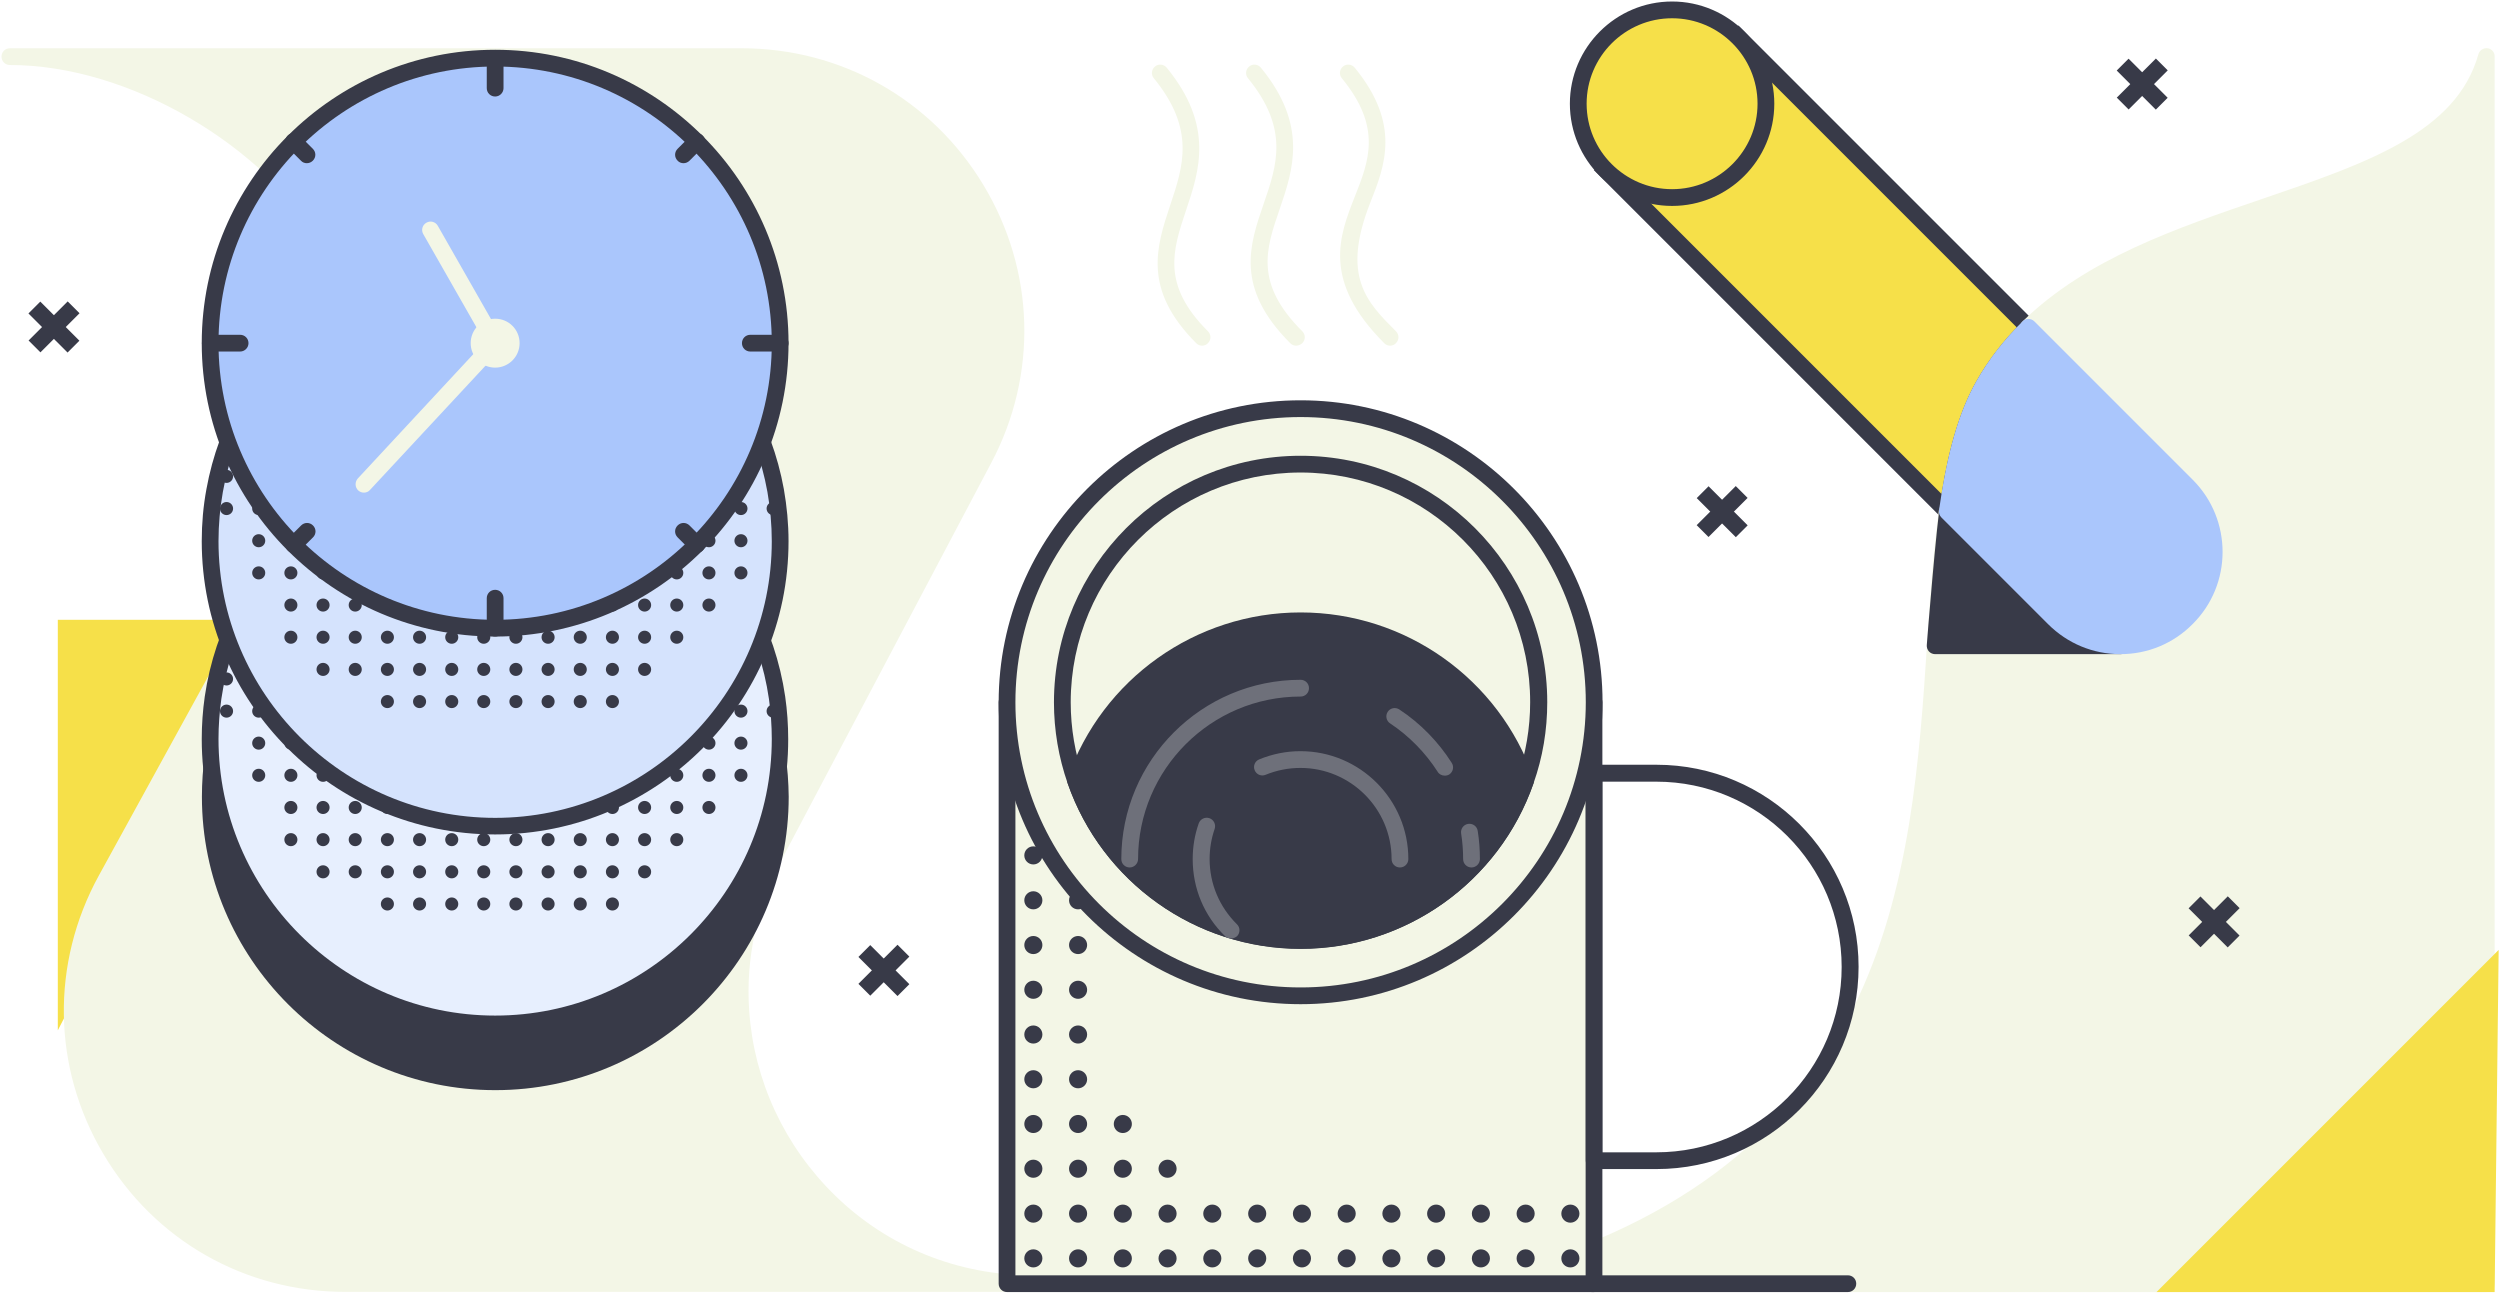
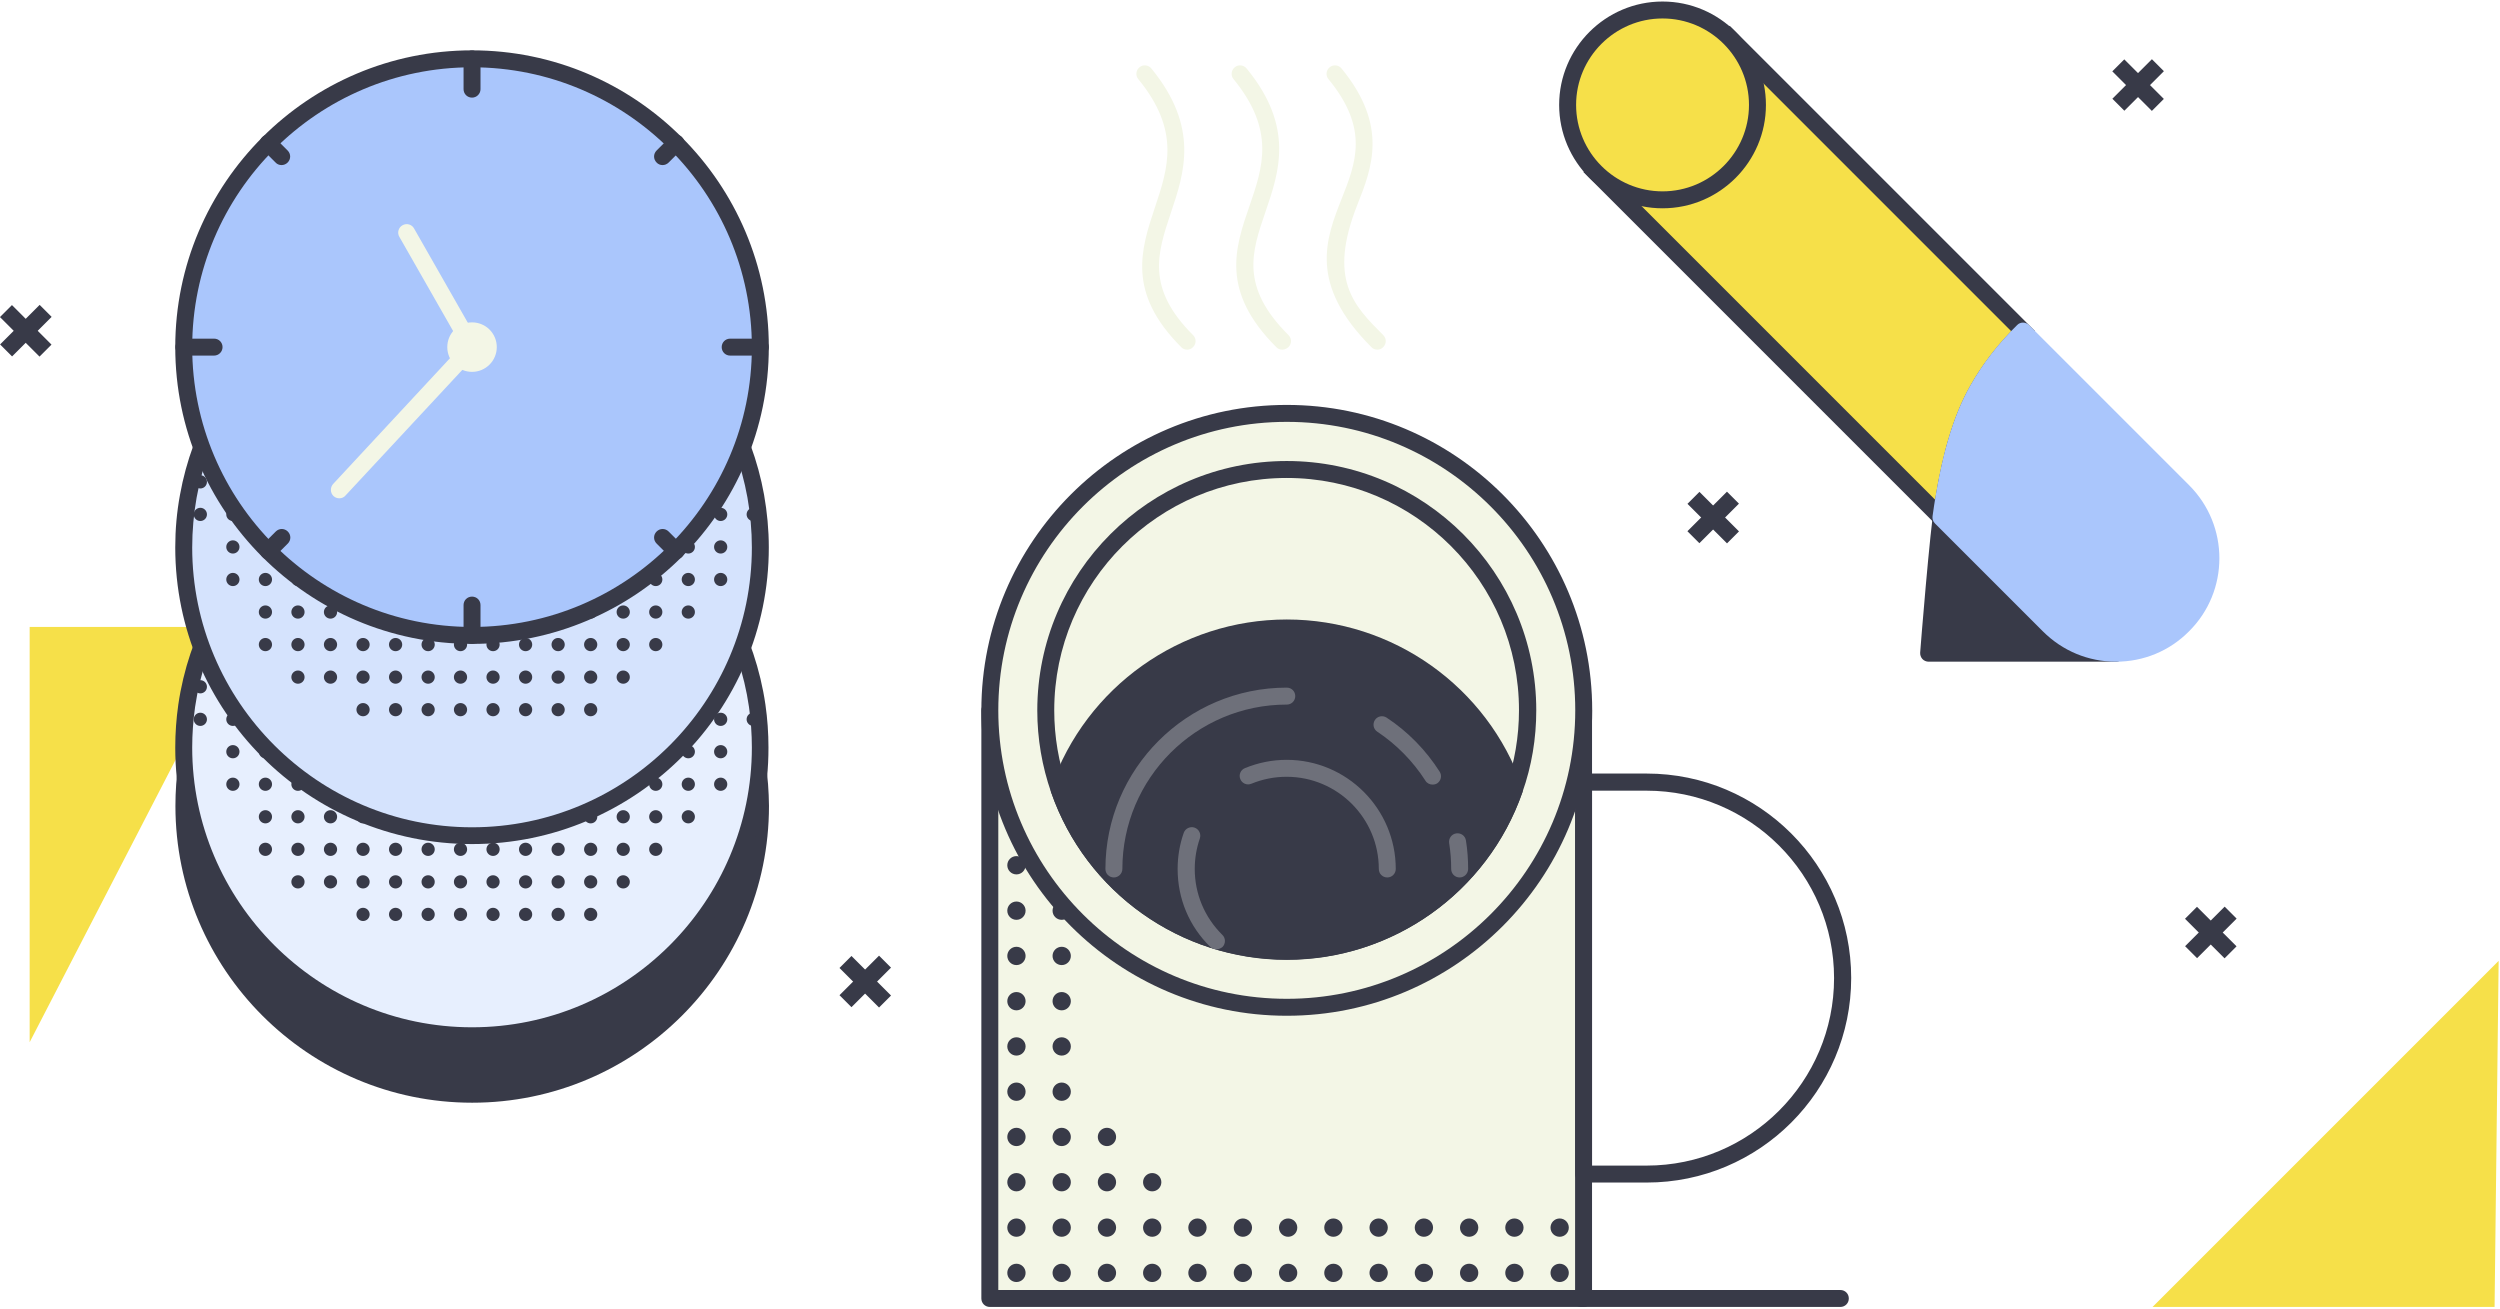
- <svg xmlns="http://www.w3.org/2000/svg" width="1492px" height="772px" viewBox="0 0 1492 772" version="1.1">
+ <svg xmlns="http://www.w3.org/2000/svg" width="1475px" height="772px" viewBox="0 0 1475 772" version="1.1">
  <g id="Page-1" stroke="none" stroke-width="1" fill="none" fill-rule="evenodd">
-     <g id="abstract-coffee-break" transform="translate(-214, -154)">
+     <g id="abstract-coffee-break" transform="translate(-231, -154)">
      <g id="Group" transform="translate(214, 154)">
        <polygon id="Path" fill="#F6E049" fill-rule="nonzero" points="34.5 369.9 34.5 614.9 161.1 369.9" />
-         <path d="M616.2,761.1 C571.7,761.1 529.9,744.2 498.5,713.6 C468.2,684.1 449.9,644.8 447.1,603 C445,572.1 451.7,540.9 466.6,512.8 L478.9,489.5 L591.6,276.2 C619.5,223.5 617.7,161.5 586.9,110.4 C556.1,59.3 502.1,28.8 442.5,28.8 L5.9,28.8 C3.1,28.8 0.9,31 0.9,33.8 C0.9,36.6 3.1,38.8 5.9,38.8 C76.5,38.8 157.6,86 194.7,148.6 C205.9,167.6 212.4,186.7 213.9,205.5 C215.5,225.6 211.4,244.9 201.6,262.8 L59,522.5 C30.2,575 31.2,637.2 61.7,688.7 C92.2,740.3 146.2,771 206.1,771 L616.2,771 C619,771 621.2,768.8 621.2,766 C621.2,763.3 619,761.1 616.2,761.1 Z" id="Path" fill="#F3F6E6" fill-rule="nonzero" />
        <path d="M468.7,450.1 C462.7,408.9 442,371 410.5,343.5 C378.6,315.7 337.8,300.4 295.5,300.4 C253.2,300.4 212.3,315.7 180.5,343.5 C149,371 128.3,408.9 122.3,450.1 C121.1,458.4 120.5,467 120.5,475.5 C120.5,572 199,650.6 295.6,650.6 C392.1,650.6 470.7,572.1 470.7,475.5 C470.6,466.9 470,458.4 468.7,450.1 Z" id="Path" fill="#383A48" fill-rule="nonzero" />
        <g transform="translate(120, 266)" fill-rule="nonzero">
          <g>
            <path d="M345.6,175.1 C345.6,269 269.5,345.2 175.5,345.2 C81.6,345.2 5.4,269.1 5.4,175.1 C5.4,166.7 6,158.5 7.2,150.4 C19.2,68.2 90,5 175.5,5 C261,5 331.8,68.2 343.8,150.4 C345,158.5 345.6,166.7 345.6,175.1 Z" id="Path" fill="#E7EFFE" />
            <path d="M175.5,350.2 C79,350.2 0.4,271.7 0.4,175.1 C0.4,166.6 1,158.1 2.2,149.7 C8.2,108.5 28.9,70.6 60.4,43.1 C92.3,15.3 133.1,0 175.4,0 C217.7,0 258.6,15.3 290.4,43.1 C321.9,70.6 342.6,108.5 348.6,149.7 C349.8,158 350.4,166.6 350.4,175.1 C350.6,271.6 272,350.2 175.5,350.2 Z M175.5,10 C135.6,10 97.1,24.4 67,50.6 C37.3,76.6 17.8,112.2 12.1,151.1 C11,159 10.4,167 10.4,175 C10.4,266 84.5,340.1 175.5,340.1 C266.5,340.1 340.6,266 340.6,175 C340.6,167 340,158.9 338.9,151.1 C333.3,112.2 313.8,76.6 284,50.6 C253.9,24.5 215.4,10 175.5,10 Z" id="Shape" fill="#383A48" />
          </g>
          <g transform="translate(11, 20)" fill="#383A48" id="Oval">
            <circle cx="330.4" cy="119.2" r="3.9" />
            <circle cx="330.4" cy="138.4" r="3.9" />
            <circle cx="311.2" cy="80.8" r="3.9" />
            <circle cx="311.2" cy="100" r="3.9" />
            <circle cx="311.2" cy="119.2" r="3.9" />
            <circle cx="311.2" cy="138.4" r="3.9" />
            <circle cx="311.2" cy="157.5" r="3.9" />
            <circle cx="311.2" cy="176.7" r="3.9" />
            <circle cx="292.1" cy="42.4" r="3.9" />
            <circle cx="292.1" cy="61.6" r="3.9" />
            <circle cx="292.1" cy="80.8" r="3.9" />
            <circle cx="292.1" cy="100" r="3.9" />
            <circle cx="292.1" cy="119.2" r="3.9" />
            <circle cx="292.1" cy="138.4" r="3.9" />
            <circle cx="292.1" cy="157.5" r="3.9" />
            <circle cx="292.1" cy="176.7" r="3.9" />
            <circle cx="292.1" cy="195.9" r="3.9" />
            <circle cx="272.9" cy="42.4" r="3.9" />
            <circle cx="272.9" cy="61.6" r="3.9" />
            <circle cx="272.9" cy="80.8" r="3.9" />
            <circle cx="272.9" cy="100" r="3.9" />
            <circle cx="272.9" cy="119.2" r="3.9" />
            <circle cx="272.9" cy="138.4" r="3.9" />
            <circle cx="272.9" cy="157.5" r="3.9" />
            <circle cx="272.9" cy="176.7" r="3.9" />
            <circle cx="272.9" cy="195.9" r="3.9" />
            <circle cx="272.9" cy="215.1" r="3.9" />
            <circle cx="253.7" cy="23.2" r="3.9" />
            <circle cx="253.7" cy="42.4" r="3.9" />
            <circle cx="253.7" cy="61.6" r="3.9" />
            <circle cx="253.7" cy="80.8" r="3.9" />
            <circle cx="253.7" cy="100" r="3.9" />
            <circle cx="253.7" cy="119.2" r="3.9" />
            <circle cx="253.7" cy="138.4" r="3.9" />
            <circle cx="253.7" cy="157.5" r="3.9" />
            <circle cx="253.7" cy="176.7" r="3.9" />
            <circle cx="253.7" cy="195.9" r="3.9" />
            <circle cx="253.7" cy="215.1" r="3.9" />
            <circle cx="253.7" cy="234.3" r="3.9" />
            <circle cx="234.5" cy="4.1" r="3.9" />
            <circle cx="234.5" cy="23.2" r="3.9" />
            <circle cx="234.5" cy="42.4" r="3.9" />
            <circle cx="234.5" cy="61.6" r="3.9" />
            <circle cx="234.5" cy="80.8" r="3.9" />
            <circle cx="234.5" cy="100" r="3.9" />
            <circle cx="234.5" cy="119.2" r="3.9" />
            <circle cx="234.5" cy="138.4" r="3.9" />
            <circle cx="234.5" cy="157.5" r="3.9" />
            <circle cx="234.5" cy="176.7" r="3.9" />
            <circle cx="234.5" cy="195.9" r="3.9" />
            <circle cx="234.5" cy="215.1" r="3.9" />
            <circle cx="234.5" cy="234.3" r="3.9" />
            <circle cx="234.5" cy="253.5" r="3.9" />
            <circle cx="215.3" cy="4.1" r="3.9" />
            <circle cx="215.3" cy="23.2" r="3.9" />
            <circle cx="215.3" cy="42.4" r="3.9" />
            <circle cx="215.3" cy="61.6" r="3.9" />
            <circle cx="215.3" cy="80.8" r="3.9" />
            <circle cx="215.3" cy="100" r="3.9" />
            <circle cx="215.3" cy="119.2" r="3.9" />
            <circle cx="215.3" cy="138.4" r="3.9" />
            <circle cx="215.3" cy="157.5" r="3.9" />
            <circle cx="215.3" cy="176.7" r="3.9" />
            <circle cx="215.3" cy="195.9" r="3.9" />
            <circle cx="215.3" cy="215.1" r="3.9" />
            <circle cx="215.3" cy="234.3" r="3.9" />
            <circle cx="215.3" cy="253.5" r="3.9" />
            <circle cx="196.1" cy="4.1" r="3.9" />
            <circle cx="196.1" cy="23.2" r="3.9" />
            <circle cx="196.1" cy="42.4" r="3.9" />
            <circle cx="196.1" cy="61.6" r="3.9" />
            <circle cx="196.1" cy="80.8" r="3.9" />
            <circle cx="196.1" cy="100" r="3.9" />
            <circle cx="196.1" cy="119.2" r="3.9" />
            <circle cx="196.1" cy="138.4" r="3.9" />
            <circle cx="196.1" cy="157.5" r="3.9" />
            <circle cx="196.1" cy="176.7" r="3.9" />
            <circle cx="196.1" cy="195.9" r="3.9" />
            <circle cx="196.1" cy="215.1" r="3.9" />
            <circle cx="196.1" cy="234.3" r="3.9" />
            <circle cx="196.1" cy="253.5" r="3.9" />
            <circle cx="176.9" cy="4.1" r="3.9" />
            <circle cx="176.9" cy="23.2" r="3.9" />
            <circle cx="176.9" cy="42.4" r="3.9" />
            <circle cx="176.9" cy="61.6" r="3.9" />
            <circle cx="176.9" cy="80.8" r="3.9" />
            <circle cx="176.9" cy="100" r="3.9" />
            <circle cx="176.9" cy="119.2" r="3.9" />
            <circle cx="176.9" cy="138.4" r="3.9" />
            <circle cx="176.9" cy="157.5" r="3.9" />
            <circle cx="176.9" cy="176.7" r="3.9" />
            <circle cx="176.9" cy="195.9" r="3.9" />
            <circle cx="176.9" cy="215.1" r="3.9" />
            <circle cx="176.9" cy="234.3" r="3.9" />
            <circle cx="176.9" cy="253.5" r="3.9" />
            <circle cx="157.7" cy="4.1" r="3.9" />
            <circle cx="157.7" cy="23.2" r="3.9" />
            <circle cx="157.7" cy="42.4" r="3.9" />
            <circle cx="157.7" cy="61.6" r="3.9" />
            <circle cx="157.7" cy="80.8" r="3.9" />
            <circle cx="157.7" cy="100" r="3.9" />
            <circle cx="157.7" cy="119.2" r="3.9" />
            <circle cx="157.7" cy="138.4" r="3.9" />
            <circle cx="157.7" cy="157.5" r="3.9" />
            <circle cx="157.7" cy="176.7" r="3.9" />
            <circle cx="157.7" cy="195.9" r="3.9" />
            <circle cx="157.7" cy="215.1" r="3.9" />
            <circle cx="157.7" cy="234.3" r="3.9" />
            <circle cx="157.7" cy="253.5" r="3.9" />
            <circle cx="138.6" cy="4.1" r="3.9" />
            <circle cx="138.6" cy="23.2" r="3.9" />
            <circle cx="138.6" cy="42.4" r="3.9" />
            <circle cx="138.6" cy="61.6" r="3.9" />
            <circle cx="138.6" cy="80.8" r="3.9" />
            <circle cx="138.6" cy="100" r="3.9" />
            <circle cx="138.6" cy="119.2" r="3.9" />
            <circle cx="138.6" cy="138.4" r="3.9" />
            <circle cx="138.6" cy="157.5" r="3.9" />
            <circle cx="138.6" cy="176.7" r="3.9" />
            <circle cx="138.6" cy="195.9" r="3.9" />
            <circle cx="138.6" cy="215.1" r="3.9" />
            <circle cx="138.6" cy="234.3" r="3.9" />
            <circle cx="138.6" cy="253.5" r="3.9" />
            <circle cx="119.4" cy="4.1" r="3.9" />
            <circle cx="119.4" cy="23.2" r="3.9" />
            <circle cx="119.4" cy="42.4" r="3.9" />
            <circle cx="119.4" cy="61.6" r="3.9" />
            <circle cx="119.4" cy="80.8" r="3.9" />
            <circle cx="119.4" cy="100" r="3.9" />
            <circle cx="119.4" cy="119.2" r="3.9" />
            <circle cx="119.4" cy="138.4" r="3.9" />
            <circle cx="119.4" cy="157.5" r="3.9" />
            <circle cx="119.4" cy="176.7" r="3.9" />
            <circle cx="119.4" cy="195.9" r="3.9" />
            <circle cx="119.4" cy="215.1" r="3.9" />
            <circle cx="119.4" cy="234.3" r="3.9" />
            <circle cx="119.4" cy="253.5" r="3.9" />
            <circle cx="100.2" cy="4.1" r="3.9" />
            <circle cx="100.2" cy="23.2" r="3.9" />
            <circle cx="100.2" cy="42.4" r="3.9" />
            <circle cx="100.2" cy="61.6" r="3.9" />
            <circle cx="100.2" cy="80.8" r="3.9" />
            <circle cx="100.2" cy="100" r="3.9" />
            <circle cx="100.2" cy="119.2" r="3.9" />
            <circle cx="100.2" cy="138.4" r="3.9" />
            <circle cx="100.2" cy="157.5" r="3.9" />
            <circle cx="100.2" cy="176.7" r="3.9" />
            <circle cx="100.2" cy="195.9" r="3.9" />
            <circle cx="100.2" cy="215.1" r="3.9" />
            <circle cx="100.2" cy="234.3" r="3.9" />
            <circle cx="100.2" cy="253.5" r="3.9" />
            <circle cx="81" cy="4.1" r="3.9" />
            <circle cx="81" cy="23.2" r="3.9" />
            <circle cx="81" cy="42.4" r="3.9" />
            <circle cx="81" cy="61.6" r="3.9" />
            <circle cx="81" cy="80.8" r="3.9" />
            <circle cx="81" cy="100" r="3.9" />
            <circle cx="81" cy="119.2" r="3.9" />
            <circle cx="81" cy="138.4" r="3.9" />
            <circle cx="81" cy="157.5" r="3.9" />
            <circle cx="81" cy="176.7" r="3.9" />
            <circle cx="81" cy="195.9" r="3.9" />
            <circle cx="81" cy="215.1" r="3.9" />
            <circle cx="81" cy="234.3" r="3.9" />
            <circle cx="61.8" cy="23.2" r="3.9" />
            <circle cx="61.8" cy="42.4" r="3.9" />
            <circle cx="61.8" cy="61.6" r="3.9" />
            <circle cx="61.8" cy="80.8" r="3.9" />
            <circle cx="61.8" cy="100" r="3.9" />
            <circle cx="61.8" cy="119.2" r="3.9" />
            <circle cx="61.8" cy="138.4" r="3.9" />
            <circle cx="61.8" cy="157.5" r="3.9" />
            <circle cx="61.8" cy="176.7" r="3.9" />
            <circle cx="61.8" cy="195.9" r="3.9" />
            <circle cx="61.8" cy="215.1" r="3.9" />
            <circle cx="61.8" cy="234.3" r="3.9" />
            <circle cx="42.6" cy="42.4" r="3.9" />
            <circle cx="42.6" cy="61.6" r="3.9" />
            <circle cx="42.6" cy="80.8" r="3.9" />
            <circle cx="42.6" cy="100" r="3.9" />
            <circle cx="42.6" cy="119.2" r="3.9" />
            <circle cx="42.6" cy="138.4" r="3.9" />
            <circle cx="42.6" cy="157.5" r="3.9" />
            <circle cx="42.6" cy="176.7" r="3.9" />
            <circle cx="42.6" cy="195.9" r="3.9" />
            <circle cx="42.6" cy="215.1" r="3.9" />
            <circle cx="23.4" cy="61.6" r="3.9" />
            <circle cx="23.4" cy="80.8" r="3.9" />
            <circle cx="23.4" cy="100" r="3.9" />
            <circle cx="23.4" cy="119.2" r="3.9" />
            <circle cx="23.4" cy="138.4" r="3.9" />
            <circle cx="23.4" cy="157.5" r="3.9" />
            <circle cx="23.4" cy="176.7" r="3.9" />
            <circle cx="4.2" cy="100" r="3.9" />
            <circle cx="4.2" cy="119.2" r="3.9" />
            <circle cx="4.2" cy="138.4" r="3.9" />
          </g>
        </g>
        <g transform="translate(120, 147)" fill-rule="nonzero">
          <g>
            <path d="M345.6,176 C345.6,269.9 269.5,346.1 175.5,346.1 C81.6,346.1 5.4,270 5.4,176 C5.4,165.7 6.3,155.6 8.1,145.8 C22.4,66.3 91.9,6 175.5,6 C259.1,6 328.6,66.3 342.9,145.8 C344.7,155.5 345.6,165.6 345.6,176 Z" id="Path" fill="#D5E3FD" />
            <path d="M175.5,351 C79,351 0.4,272.5 0.4,176 C0.4,165.5 1.3,155.1 3.2,144.9 C10.4,105 31.5,68.5 62.6,42.2 C94.1,15.6 134.2,0.9 175.5,0.9 C216.8,0.9 256.9,15.6 288.4,42.2 C319.5,68.5 340.6,105 347.8,144.9 C349.6,155.1 350.6,165.6 350.6,176 C350.6,272.5 272,351 175.5,351 Z M175.5,10.9 C95.5,10.9 27.1,68 13,146.6 C11.3,156.2 10.4,166.1 10.4,176 C10.4,267 84.5,341.1 175.5,341.1 C266.5,341.1 340.6,267.1 340.6,176 C340.6,166.1 339.7,156.3 338,146.6 C323.9,68 255.5,10.9 175.5,10.9 Z" id="Shape" fill="#383A48" />
          </g>
          <g transform="translate(11, 18)" fill="#383A48" id="Oval">
            <circle cx="330.4" cy="119.3" r="3.9" />
            <circle cx="330.4" cy="138.5" r="3.9" />
            <circle cx="311.2" cy="81" r="3.9" />
            <circle cx="311.2" cy="100.2" r="3.9" />
            <circle cx="311.2" cy="119.3" r="3.9" />
            <circle cx="311.2" cy="138.5" r="3.9" />
            <circle cx="311.2" cy="157.7" r="3.9" />
            <circle cx="311.2" cy="176.9" r="3.9" />
            <circle cx="292.1" cy="42.6" r="3.9" />
            <circle cx="292.1" cy="61.8" r="3.9" />
            <circle cx="292.1" cy="81" r="3.9" />
            <circle cx="292.1" cy="100.2" r="3.9" />
            <circle cx="292.1" cy="119.3" r="3.9" />
            <circle cx="292.1" cy="138.5" r="3.9" />
            <circle cx="292.1" cy="157.7" r="3.9" />
            <circle cx="292.1" cy="176.9" r="3.9" />
            <circle cx="292.1" cy="196.1" r="3.9" />
            <circle cx="272.9" cy="42.6" r="3.9" />
            <circle cx="272.9" cy="61.8" r="3.9" />
            <circle cx="272.9" cy="81" r="3.9" />
            <circle cx="272.9" cy="100.2" r="3.9" />
            <circle cx="272.9" cy="119.3" r="3.9" />
            <circle cx="272.9" cy="138.5" r="3.9" />
            <circle cx="272.9" cy="157.7" r="3.9" />
            <circle cx="272.9" cy="176.9" r="3.9" />
            <circle cx="272.9" cy="196.1" r="3.9" />
            <circle cx="272.9" cy="215.3" r="3.9" />
            <circle cx="253.7" cy="23.4" r="3.9" />
            <circle cx="253.7" cy="42.6" r="3.9" />
            <circle cx="253.7" cy="61.8" r="3.9" />
            <circle cx="253.7" cy="81" r="3.9" />
            <circle cx="253.7" cy="100.2" r="3.9" />
            <circle cx="253.7" cy="119.3" r="3.9" />
            <circle cx="253.7" cy="138.5" r="3.9" />
            <circle cx="253.7" cy="157.7" r="3.9" />
            <circle cx="253.7" cy="176.9" r="3.9" />
            <circle cx="253.7" cy="196.1" r="3.9" />
            <circle cx="253.7" cy="215.3" r="3.9" />
            <circle cx="253.7" cy="234.5" r="3.9" />
            <circle cx="234.5" cy="4.2" r="3.9" />
            <circle cx="234.5" cy="23.4" r="3.9" />
            <circle cx="234.5" cy="42.6" r="3.9" />
            <circle cx="234.5" cy="61.8" r="3.9" />
            <circle cx="234.5" cy="81" r="3.9" />
            <circle cx="234.5" cy="100.2" r="3.9" />
            <circle cx="234.5" cy="119.3" r="3.9" />
            <circle cx="234.5" cy="138.5" r="3.9" />
            <circle cx="234.5" cy="157.7" r="3.9" />
            <circle cx="234.5" cy="176.9" r="3.9" />
            <circle cx="234.5" cy="196.1" r="3.9" />
            <circle cx="234.5" cy="215.3" r="3.9" />
            <circle cx="234.5" cy="234.5" r="3.9" />
            <circle cx="234.5" cy="253.7" r="3.9" />
            <circle cx="215.3" cy="4.2" r="3.9" />
            <circle cx="215.3" cy="23.4" r="3.9" />
            <circle cx="215.3" cy="42.6" r="3.9" />
            <circle cx="215.3" cy="61.8" r="3.9" />
            <circle cx="215.3" cy="81" r="3.9" />
            <circle cx="215.3" cy="100.2" r="3.9" />
            <circle cx="215.3" cy="119.3" r="3.9" />
            <circle cx="215.3" cy="138.5" r="3.9" />
            <circle cx="215.3" cy="157.7" r="3.9" />
            <circle cx="215.3" cy="176.9" r="3.9" />
            <circle cx="215.3" cy="196.1" r="3.9" />
            <circle cx="215.3" cy="215.3" r="3.9" />
            <circle cx="215.3" cy="234.5" r="3.9" />
            <circle cx="215.3" cy="253.7" r="3.9" />
            <circle cx="196.1" cy="4.2" r="3.9" />
            <circle cx="196.1" cy="23.4" r="3.9" />
            <circle cx="196.1" cy="42.6" r="3.9" />
            <circle cx="196.1" cy="61.8" r="3.9" />
            <circle cx="196.1" cy="81" r="3.9" />
            <circle cx="196.1" cy="100.2" r="3.9" />
            <circle cx="196.1" cy="119.3" r="3.9" />
            <circle cx="196.1" cy="138.5" r="3.9" />
            <circle cx="196.1" cy="157.7" r="3.9" />
            <circle cx="196.1" cy="176.9" r="3.9" />
            <circle cx="196.1" cy="196.1" r="3.9" />
            <circle cx="196.1" cy="215.3" r="3.9" />
            <circle cx="196.1" cy="234.5" r="3.9" />
            <circle cx="196.1" cy="253.7" r="3.9" />
            <circle cx="176.9" cy="4.2" r="3.9" />
            <circle cx="176.9" cy="23.4" r="3.9" />
            <circle cx="176.9" cy="42.6" r="3.9" />
            <circle cx="176.9" cy="61.8" r="3.9" />
            <circle cx="176.9" cy="81" r="3.9" />
            <circle cx="176.9" cy="100.2" r="3.9" />
            <circle cx="176.9" cy="119.3" r="3.9" />
            <circle cx="176.9" cy="138.5" r="3.9" />
            <circle cx="176.9" cy="157.7" r="3.9" />
            <circle cx="176.9" cy="176.9" r="3.9" />
            <circle cx="176.9" cy="196.1" r="3.9" />
            <circle cx="176.9" cy="215.3" r="3.9" />
            <circle cx="176.9" cy="234.5" r="3.9" />
            <circle cx="176.9" cy="253.7" r="3.9" />
            <circle cx="157.7" cy="4.2" r="3.9" />
            <circle cx="157.7" cy="23.4" r="3.9" />
            <circle cx="157.7" cy="42.6" r="3.9" />
            <circle cx="157.7" cy="61.8" r="3.9" />
            <circle cx="157.7" cy="81" r="3.9" />
            <circle cx="157.7" cy="100.2" r="3.9" />
            <circle cx="157.7" cy="119.3" r="3.9" />
            <circle cx="157.7" cy="138.5" r="3.9" />
            <circle cx="157.7" cy="157.7" r="3.9" />
            <circle cx="157.7" cy="176.9" r="3.9" />
            <circle cx="157.7" cy="196.1" r="3.9" />
            <circle cx="157.7" cy="215.3" r="3.9" />
            <circle cx="157.7" cy="234.5" r="3.9" />
            <circle cx="157.7" cy="253.7" r="3.9" />
            <circle cx="138.6" cy="4.2" r="3.9" />
            <circle cx="138.6" cy="23.4" r="3.9" />
            <circle cx="138.6" cy="42.6" r="3.9" />
            <circle cx="138.6" cy="61.8" r="3.9" />
            <circle cx="138.6" cy="81" r="3.9" />
            <circle cx="138.6" cy="100.2" r="3.9" />
            <circle cx="138.6" cy="119.3" r="3.9" />
            <circle cx="138.6" cy="138.5" r="3.9" />
            <circle cx="138.6" cy="157.7" r="3.9" />
            <circle cx="138.6" cy="176.9" r="3.9" />
            <circle cx="138.6" cy="196.1" r="3.9" />
            <circle cx="138.6" cy="215.3" r="3.9" />
            <circle cx="138.6" cy="234.5" r="3.9" />
            <circle cx="138.6" cy="253.7" r="3.9" />
            <circle cx="119.4" cy="4.2" r="3.9" />
            <circle cx="119.4" cy="23.4" r="3.9" />
            <circle cx="119.4" cy="42.6" r="3.9" />
            <circle cx="119.4" cy="61.8" r="3.9" />
            <circle cx="119.4" cy="81" r="3.9" />
            <circle cx="119.4" cy="100.2" r="3.9" />
            <circle cx="119.4" cy="119.3" r="3.9" />
            <circle cx="119.4" cy="138.5" r="3.9" />
            <circle cx="119.4" cy="157.7" r="3.9" />
            <circle cx="119.4" cy="176.9" r="3.9" />
            <circle cx="119.4" cy="196.1" r="3.9" />
            <circle cx="119.4" cy="215.3" r="3.9" />
            <circle cx="119.4" cy="234.5" r="3.9" />
            <circle cx="119.4" cy="253.7" r="3.9" />
            <circle cx="100.2" cy="4.2" r="3.9" />
            <circle cx="100.2" cy="23.4" r="3.9" />
            <circle cx="100.2" cy="42.6" r="3.9" />
            <circle cx="100.2" cy="61.8" r="3.9" />
            <circle cx="100.2" cy="81" r="3.9" />
            <circle cx="100.2" cy="100.2" r="3.9" />
            <circle cx="100.2" cy="119.3" r="3.9" />
            <circle cx="100.2" cy="138.5" r="3.9" />
            <circle cx="100.2" cy="157.7" r="3.9" />
            <circle cx="100.2" cy="176.9" r="3.9" />
            <circle cx="100.2" cy="196.1" r="3.9" />
            <circle cx="100.2" cy="215.3" r="3.9" />
            <circle cx="100.2" cy="234.5" r="3.9" />
            <circle cx="100.2" cy="253.7" r="3.9" />
            <circle cx="81" cy="4.2" r="3.9" />
            <circle cx="81" cy="23.4" r="3.9" />
            <circle cx="81" cy="42.6" r="3.9" />
            <circle cx="81" cy="61.8" r="3.9" />
            <circle cx="81" cy="81" r="3.9" />
            <circle cx="81" cy="100.2" r="3.9" />
            <circle cx="81" cy="119.3" r="3.9" />
            <circle cx="81" cy="138.5" r="3.9" />
            <circle cx="81" cy="157.7" r="3.9" />
            <circle cx="81" cy="176.9" r="3.9" />
            <circle cx="81" cy="196.1" r="3.9" />
            <circle cx="81" cy="215.3" r="3.9" />
            <circle cx="81" cy="234.5" r="3.9" />
            <circle cx="61.8" cy="23.4" r="3.9" />
            <circle cx="61.8" cy="42.6" r="3.9" />
            <circle cx="61.8" cy="61.8" r="3.9" />
            <circle cx="61.8" cy="81" r="3.9" />
            <circle cx="61.8" cy="100.2" r="3.9" />
            <circle cx="61.8" cy="119.3" r="3.9" />
            <circle cx="61.8" cy="138.5" r="3.9" />
            <circle cx="61.8" cy="157.7" r="3.9" />
            <circle cx="61.8" cy="176.9" r="3.9" />
            <circle cx="61.8" cy="196.1" r="3.9" />
            <circle cx="61.8" cy="215.3" r="3.9" />
            <circle cx="61.8" cy="234.5" r="3.9" />
            <circle cx="42.6" cy="42.6" r="3.9" />
            <circle cx="42.6" cy="61.8" r="3.9" />
            <circle cx="42.6" cy="81" r="3.9" />
            <circle cx="42.6" cy="100.2" r="3.9" />
            <circle cx="42.6" cy="119.3" r="3.9" />
            <circle cx="42.6" cy="138.5" r="3.9" />
            <circle cx="42.6" cy="157.7" r="3.9" />
            <circle cx="42.6" cy="176.9" r="3.9" />
            <circle cx="42.6" cy="196.1" r="3.9" />
            <circle cx="42.6" cy="215.3" r="3.9" />
            <circle cx="23.4" cy="61.8" r="3.9" />
            <circle cx="23.4" cy="81" r="3.9" />
            <circle cx="23.4" cy="100.2" r="3.9" />
            <circle cx="23.4" cy="119.3" r="3.9" />
            <circle cx="23.4" cy="138.5" r="3.9" />
            <circle cx="23.4" cy="157.7" r="3.9" />
            <circle cx="23.4" cy="176.9" r="3.9" />
            <circle cx="4.2" cy="100.2" r="3.9" />
            <circle cx="4.2" cy="119.3" r="3.9" />
            <circle cx="4.2" cy="138.5" r="3.9" />
          </g>
        </g>
        <g transform="translate(936, 0)" fill-rule="nonzero">
          <g transform="translate(15, 15)">
            <path d="M259.6,180.4 C249.4,190.4 240.3,201.8 232.9,214.9 C221.5,235 215.3,260.9 211.2,290.4 L7.3,86.5 L86.5,7.3 L259.6,180.4 Z" id="Path" fill="#F6E049" />
            <path d="M214.7,301 L0.2,86.5 L86.5,0.2 L266.7,180.4 L263.1,183.9 C252.8,194 244.1,205.2 237.2,217.3 C227.4,234.7 220.6,258.1 216.1,291 L214.7,301 Z M14.4,86.5 L207.7,279.8 C212.4,250.7 219.1,229.1 228.6,212.4 C235.1,200.9 243.2,190.2 252.6,180.4 L86.5,14.3 L14.4,86.5 Z" id="Shape" fill="#383A48" />
          </g>
          <g>
            <circle id="Oval" fill="#F6E049" cx="61.9" cy="61.9" r="56" />
            <path d="M61.9,122.9 C28.3,122.9 0.9,95.5 0.9,61.9 C0.9,28.3 28.3,0.9 61.9,0.9 C95.5,0.9 122.9,28.3 122.9,61.9 C122.9,95.5 95.5,122.9 61.9,122.9 Z M61.9,10.9 C33.8,10.9 10.9,33.8 10.9,61.9 C10.9,90 33.8,112.9 61.9,112.9 C90,112.9 112.9,90 112.9,61.9 C112.9,33.8 90,10.9 61.9,10.9 Z" id="Shape" fill="#383A48" />
          </g>
        </g>
-         <path d="M1484.6,28.8 C1482.1,28.5 1479.8,30 1479.1,32.4 C1466,79.1 1412.4,97.4 1350.4,118.6 C1298.8,136.2 1245.4,154.4 1207.1,191.8 C1206.1,192.7 1205.6,194 1205.6,195.3 C1205.6,196.6 1206.1,197.9 1207.1,198.9 L1301.5,293.3 C1321.4,313.2 1321.4,345.5 1301.5,365.4 C1291.9,375 1279,380.3 1265.4,380.3 C1251.8,380.3 1239,375 1229.3,365.4 L1165.6,301.7 C1164.3,300.4 1162.3,299.9 1160.5,300.5 C1158.7,301.1 1157.4,302.7 1157.1,304.6 C1153.8,328.6 1152,354.7 1150.2,382.4 C1145.6,452.5 1140.3,531.9 1106.3,601.1 C1067.3,680.4 996.6,732.8 890.2,761.2 C887.8,761.8 886.2,764.2 886.5,766.7 C886.8,769.2 888.9,771.1 891.5,771.1 L1483.8,771.1 C1486.6,771.1 1488.804,768.9 1488.804,766.1 L1488.804,33.7 C1488.9,31.2 1487,29.1 1484.6,28.8 Z" id="Path" fill="#F3F6E6" fill-rule="nonzero" />
        <path d="M1102.8,771.1 L949.9,771.1 C947.1,771.1 944.9,768.9 944.9,766.1 C944.9,763.3 947.1,761.1 949.9,761.1 L1102.8,761.1 C1105.6,761.1 1107.8,763.3 1107.8,766.1 C1107.8,768.9 1105.6,771.1 1102.8,771.1 Z" id="Path" fill="#383A48" fill-rule="nonzero" />
        <path d="M1269.1,382 C1268.9,381.8 1246.5,358.3 1223,335.6 C1177.2,291.5 1168.4,289.3 1163.2,290.8 C1160.7,291.5 1159,293.6 1158.5,296.2 C1155.7,312 1150.1,382 1149.9,385 C1149.8,386.4 1150.3,387.8 1151.2,388.8 C1152.1,389.8 1153.5,390.4 1154.9,390.4 L1265.5,390.4 C1267.5,390.4 1269.3,389.2 1270.1,387.4 C1270.8,385.6 1270.4,383.5 1269.1,382 Z" id="Path" fill="#383A48" fill-rule="nonzero" />
        <g transform="translate(596, 238)" fill-rule="nonzero">
          <g transform="translate(0, 176)">
            <rect id="Rectangle" fill="#F3F6E6" x="5" y="5.1" width="350.3" height="347" />
            <path d="M355.3,357.1 L5,357.1 C2.2,357.1 0,354.9 0,352.1 L0,5.1 C0,2.3 2.2,0.1 5,0.1 L355.3,0.1 C358.1,0.1 360.3,2.3 360.3,5.1 L360.3,352.1 C360.3,354.9 358.1,357.1 355.3,357.1 Z M10,347.1 L350.3,347.1 L350.3,10.1 L10,10.1 L10,347.1 Z" id="Shape" fill="#383A48" />
          </g>
          <g transform="translate(15, 267)" fill="#383A48" id="Oval">
            <circle cx="326.2" cy="219.3" r="5.4" />
            <circle cx="326.2" cy="246" r="5.4" />
            <circle cx="299.5" cy="219.3" r="5.4" />
            <circle cx="299.5" cy="246" r="5.4" />
            <circle cx="272.8" cy="219.3" r="5.4" />
            <circle cx="272.8" cy="246" r="5.4" />
            <circle cx="246.1" cy="219.3" r="5.4" />
            <circle cx="246.1" cy="246" r="5.4" />
            <circle cx="219.4" cy="219.3" r="5.4" />
            <circle cx="219.4" cy="246" r="5.4" />
            <circle cx="192.7" cy="219.3" r="5.4" />
            <circle cx="192.7" cy="246" r="5.4" />
            <circle cx="166" cy="219.3" r="5.4" />
            <circle cx="166" cy="246" r="5.4" />
            <circle cx="139.3" cy="219.3" r="5.4" />
            <circle cx="139.3" cy="246" r="5.4" />
            <circle cx="112.5" cy="219.3" r="5.4" />
            <circle cx="112.5" cy="246" r="5.4" />
            <circle cx="85.8" cy="192.5" r="5.4" />
            <circle cx="85.8" cy="219.3" r="5.4" />
            <circle cx="85.8" cy="246" r="5.4" />
            <circle cx="59.1" cy="165.8" r="5.4" />
            <circle cx="59.1" cy="192.5" r="5.4" />
            <circle cx="59.1" cy="219.3" r="5.4" />
            <circle cx="59.1" cy="246" r="5.4" />
            <circle cx="32.4" cy="32.3" r="5.4" />
            <circle cx="32.4" cy="59" r="5.4" />
            <circle cx="32.4" cy="85.7" r="5.4" />
            <circle cx="32.4" cy="112.4" r="5.4" />
            <circle cx="32.4" cy="139.1" r="5.4" />
            <circle cx="32.4" cy="165.8" r="5.4" />
            <circle cx="32.4" cy="192.5" r="5.4" />
            <circle cx="32.4" cy="219.3" r="5.4" />
            <circle cx="32.4" cy="246" r="5.4" />
            <circle cx="5.7" cy="5.5" r="5.4" />
            <circle cx="5.7" cy="32.3" r="5.4" />
            <circle cx="5.7" cy="59" r="5.4" />
            <circle cx="5.7" cy="85.7" r="5.4" />
            <circle cx="5.7" cy="112.4" r="5.4" />
            <circle cx="5.7" cy="139.1" r="5.4" />
            <circle cx="5.7" cy="165.8" r="5.4" />
            <circle cx="5.7" cy="192.5" r="5.4" />
            <circle cx="5.7" cy="219.3" r="5.4" />
            <circle cx="5.7" cy="246" r="5.4" />
          </g>
          <g>
            <circle id="Oval" fill="#F3F6E6" cx="180.2" cy="181.1" r="175.2" />
            <path d="M180.2,361.3 C80.9,361.3 0,280.5 0,181.1 C0,81.7 80.8,0.9 180.2,0.9 C279.5,0.9 360.4,81.7 360.4,181.1 C360.4,280.5 279.5,361.3 180.2,361.3 Z M180.2,10.9 C86.4,10.9 10,87.2 10,181.1 C10,275 86.3,351.3 180.2,351.3 C274,351.3 350.4,275 350.4,181.1 C350.4,87.2 274,10.9 180.2,10.9 Z" id="Shape" fill="#383A48" />
          </g>
          <g transform="translate(33, 34)">
            <path d="M289.3,147.1 C289.3,163.5 286.5,179.2 281.4,193.9 C262,249.4 209.2,289.3 147.1,289.3 C85,289.3 32.2,249.5 12.8,193.9 C7.7,179.3 4.9,163.5 4.9,147.1 C4.9,68.6 68.5,5 147,5 C225.5,5 289.3,68.6 289.3,147.1 Z" id="Path" fill="#F3F6E6" />
            <path d="M147.2,294.3 C84.6,294.3 28.8,254.6 8.2,195.6 C2.8,180.1 0,163.8 0,147.2 C0,66 66,0 147.2,0 C228.4,0 294.4,66 294.4,147.1 C294.4,163.7 291.7,180 286.2,195.5 C265.6,254.6 209.7,294.3 147.2,294.3 Z M147.2,10 C71.5,10 10,71.5 10,147.1 C10,162.6 12.6,177.8 17.6,192.2 C36.8,247.2 88.8,284.2 147.1,284.2 C205.4,284.2 257.5,247.2 276.6,192.2 C281.6,177.7 284.2,162.5 284.2,147.1 C284.3,71.5 222.8,10 147.2,10 Z" id="Shape" fill="#383A48" />
          </g>
          <path d="M319.2,226.2 C298.6,167.1 242.8,127.5 180.2,127.5 C117.6,127.5 61.8,167.2 41.2,226.2 C40.8,227.3 40.8,228.4 41.2,229.5 C61.8,288.6 117.6,328.2 180.2,328.2 C242.8,328.2 298.6,288.5 319.2,229.5 C319.5,228.5 319.5,227.3 319.2,226.2 Z" id="Path" fill="#383A48" />
          <path d="M78.2,279.7 C75.4,279.7 73.2,277.5 73.2,274.7 C73.2,215.7 121.2,167.7 180.2,167.7 C183,167.7 185.2,169.9 185.2,172.7 C185.2,175.5 183,177.7 180.2,177.7 C126.7,177.7 83.2,221.2 83.2,274.7 C83.2,277.4 80.9,279.7 78.2,279.7 Z" id="Path" fill="#6E707A" />
          <path d="M282.2,279.7 C279.4,279.7 277.2,277.5 277.2,274.7 C277.2,269.6 276.8,264.4 276,259.4 C275.6,256.7 277.4,254.1 280.2,253.7 C282.9,253.3 285.5,255.1 285.9,257.9 C286.8,263.4 287.2,269.1 287.2,274.7 C287.2,277.4 284.9,279.7 282.2,279.7 Z" id="Path" fill="#6E707A" />
          <path d="M266.2,224.9 C264.5,224.9 262.9,224.1 262,222.6 C254.7,211.2 244.9,201.2 233.6,193.7 C231.3,192.2 230.7,189.1 232.2,186.8 C233.7,184.5 236.8,183.9 239.1,185.4 C251.6,193.6 262.4,204.7 270.4,217.3 C271.9,219.6 271.2,222.7 268.9,224.2 C268.1,224.7 267.2,224.9 266.2,224.9 Z" id="Path" fill="#6E707A" />
          <path d="M138.6,322.1 C137.3,322.1 136.1,321.6 135.1,320.7 C122.6,308.5 115.8,292.2 115.8,274.7 C115.8,267.4 117,260.2 119.4,253.4 C120.3,250.8 123.2,249.4 125.8,250.3 C128.4,251.2 129.8,254.1 128.9,256.7 C126.9,262.5 125.9,268.5 125.9,274.7 C125.9,289.4 131.7,303.2 142.2,313.6 C144.2,315.5 144.2,318.7 142.3,320.7 C141.2,321.6 139.9,322.1 138.6,322.1 Z" id="Path" fill="#6E707A" />
          <path d="M239.5,279.7 C236.7,279.7 234.5,277.5 234.5,274.7 C234.5,244.7 210.1,220.3 180.1,220.3 C172.9,220.3 165.9,221.7 159.3,224.4 C156.7,225.5 153.8,224.2 152.8,221.7 C151.7,219.1 153,216.2 155.5,215.2 C163.3,212 171.6,210.3 180.1,210.3 C215.6,210.3 244.5,239.2 244.5,274.7 C244.5,277.4 242.3,279.7 239.5,279.7 Z" id="Path" fill="#6E707A" />
          <path d="M392.6,459.7 L355.4,459.7 C352.6,459.7 350.4,457.5 350.4,454.7 L350.4,223.4 C350.4,220.6 352.6,218.4 355.4,218.4 L392.6,218.4 C459.1,218.4 513.2,272.5 513.2,339 C513.2,405.6 459.1,459.7 392.6,459.7 Z M360.3,449.7 L392.5,449.7 C453.5,449.7 503.1,400.1 503.1,339.1 C503.1,278.1 453.5,228.5 392.5,228.5 L360.3,228.5 L360.3,449.7 Z" id="Shape" fill="#383A48" />
        </g>
        <path d="M1308.6,286.3 L1214.1,191.8 C1212.2,189.9 1209,189.8 1207.1,191.8 C1196.1,202.5 1186.8,214.5 1179.5,227.4 C1169,245.9 1161.9,270.5 1157.2,304.6 C1157,306.2 1157.5,307.7 1158.6,308.8 L1222.3,372.5 C1233.8,384 1249.1,390.4 1265.4,390.4 C1281.7,390.4 1297,384.1 1308.5,372.5 L1308.5,372.5 C1332.4,348.8 1332.4,310.1 1308.6,286.3 Z" id="Path" fill="#AAC6FC" fill-rule="nonzero" />
        <g transform="translate(120, 29)" fill-rule="nonzero">
          <g>
            <circle id="Oval" fill="#AAC6FC" cx="175.5" cy="175.8" r="170.1" />
            <path d="M175.5,350.9 C79,350.9 0.4,272.4 0.4,175.8 C0.4,79.2 79,0.7 175.5,0.7 C272,0.7 350.6,79.2 350.6,175.8 C350.6,272.4 272,350.9 175.5,350.9 Z M175.5,10.7 C84.5,10.7 10.4,84.7 10.4,175.8 C10.4,266.9 84.4,340.9 175.5,340.9 C266.6,340.9 340.6,266.9 340.6,175.8 C340.6,84.7 266.5,10.7 175.5,10.7 Z" id="Shape" fill="#383A48" />
          </g>
          <g transform="translate(160, 161)" fill="#F3F6E6">
            <circle id="Oval" transform="translate(15.51358, 14.79991) rotate(-80.78164) translate(-15.51358, -14.79991) " cx="15.514" cy="14.8" r="9.6" />
            <path d="M15.5,29.4 C7.5,29.4 0.9,22.9 0.9,14.8 C0.9,6.7 7.4,0.2 15.5,0.2 C23.6,0.2 30.1,6.7 30.1,14.8 C30.1,22.9 23.5,29.4 15.5,29.4 Z M15.5,10.2 C13,10.2 10.9,12.3 10.9,14.8 C10.9,17.3 12.9,19.4 15.5,19.4 C18.1,19.4 20.1,17.3 20.1,14.8 C20.1,12.3 18,10.2 15.5,10.2 Z" id="Shape" />
          </g>
          <path d="M97.2,265 C96,265 94.8,264.6 93.8,263.7 C91.8,261.8 91.7,258.7 93.5,256.6 L169.3,175 L132.6,110.7 C131.2,108.3 132.1,105.2 134.5,103.9 C136.9,102.5 140,103.4 141.3,105.8 L179.8,173.3 C180.9,175.2 180.6,177.6 179.1,179.2 L100.8,263.4 C99.9,264.5 98.5,265 97.2,265 Z" id="Path" fill="#F3F6E6" />
          <path d="M175.5,28.6 C172.7,28.6 170.5,26.4 170.5,23.6 L170.5,5.8 C170.5,3 172.7,0.8 175.5,0.8 C178.3,0.8 180.5,3 180.5,5.8 L180.5,23.6 C180.5,26.3 178.3,28.6 175.5,28.6 Z" id="Path" fill="#383A48" />
          <path d="M287.9,68.4 C286.6,68.4 285.3,67.9 284.4,66.9 C282.4,64.9 282.4,61.8 284.4,59.8 L292.3,51.9 C294.3,49.9 297.4,49.9 299.4,51.9 C301.4,53.9 301.4,57 299.4,59 L291.5,66.9 C290.5,67.9 289.2,68.4 287.9,68.4 Z" id="Path" fill="#383A48" />
          <path d="M295.8,301.1 C294.5,301.1 293.2,300.6 292.3,299.6 L284.4,291.7 C282.4,289.7 282.4,286.6 284.4,284.6 C286.4,282.6 289.5,282.6 291.5,284.6 L299.4,292.5 C301.4,294.5 301.4,297.6 299.4,299.6 C298.3,300.6 297,301.1 295.8,301.1 Z" id="Path" fill="#383A48" />
          <path d="M55.3,301.1 C54,301.1 52.7,300.6 51.8,299.6 C49.8,297.6 49.8,294.5 51.8,292.5 L59.7,284.6 C61.7,282.6 64.8,282.6 66.8,284.6 C68.8,286.6 68.8,289.7 66.8,291.7 L58.9,299.6 C57.8,300.6 56.5,301.1 55.3,301.1 Z" id="Path" fill="#383A48" />
          <path d="M63.1,68.4 C61.8,68.4 60.5,67.9 59.6,66.9 L51.7,59 C49.7,57 49.7,53.9 51.7,51.9 C53.7,49.9 56.8,49.9 58.8,51.9 L66.7,59.8 C68.7,61.8 68.7,64.9 66.7,66.9 C65.7,67.9 64.4,68.4 63.1,68.4 Z" id="Path" fill="#383A48" />
          <path d="M345.6,180.8 L327.8,180.8 C325,180.8 322.8,178.6 322.8,175.8 C322.8,173 325,170.8 327.8,170.8 L345.6,170.8 C348.4,170.8 350.6,173 350.6,175.8 C350.6,178.6 348.3,180.8 345.6,180.8 Z" id="Path" fill="#383A48" />
          <path d="M175.5,350.9 C172.7,350.9 170.5,348.7 170.5,345.9 L170.5,328 C170.5,325.2 172.7,323 175.5,323 C178.3,323 180.5,325.2 180.5,328 L180.5,345.8 C180.5,348.6 178.3,350.9 175.5,350.9 Z" id="Path" fill="#383A48" />
          <path d="M23.3,180.8 L5.5,180.8 C2.7,180.8 0.5,178.6 0.5,175.8 C0.5,173 2.7,170.8 5.5,170.8 L23.3,170.8 C26.1,170.8 28.3,173 28.3,175.8 C28.3,178.6 26,180.8 23.3,180.8 Z" id="Path" fill="#383A48" />
        </g>
        <polygon id="Path" fill="#F6E049" fill-rule="nonzero" points="1287 771.1 1488.8 771.1 1491.2 566.9" />
        <g transform="translate(1263, 34)">
          <g transform="translate(0, 1)">
            <line x1="3.9" y1="3.5" x2="27.2" y2="26.8" id="Path" />
            <rect id="Rectangle" fill="#383A48" fill-rule="nonzero" transform="translate(15.46217, 15.23097) rotate(-45) translate(-15.46217, -15.23097) " x="10.462" y="-1.269" width="10" height="33" />
          </g>
          <g>
            <line x1="3.9" y1="27.8" x2="27.2" y2="4.5" id="Path" />
            <rect id="Rectangle" fill="#383A48" fill-rule="nonzero" transform="translate(15.49386, 16.13536) rotate(-45) translate(-15.49386, -16.13536) " x="-1.006" y="11.135" width="33" height="10" />
          </g>
        </g>
        <g transform="translate(16, 179)">
          <g>
            <line x1="4.6" y1="4.6" x2="27.9" y2="27.9" id="Path" />
            <rect id="Rectangle" fill="#383A48" fill-rule="nonzero" transform="translate(16.17884, 16.1974) rotate(-45) translate(-16.17884, -16.1974) " x="11.179" y="-0.302" width="10" height="33" />
          </g>
          <g transform="translate(1, 0)">
            <line x1="3.6" y1="27.9" x2="26.9" y2="4.6" id="Path" />
            <rect id="Rectangle" fill="#383A48" fill-rule="nonzero" transform="translate(15.25754, 16.08348) rotate(-45) translate(-15.25754, -16.08348) " x="-1.242" y="11.084" width="33" height="10" />
          </g>
        </g>
        <g transform="translate(512, 563)">
          <g transform="translate(0, 1)">
            <line x1="3.9" y1="3.5" x2="27.2" y2="26.8" id="Path" />
            <rect id="Rectangle" fill="#383A48" fill-rule="nonzero" transform="translate(15.49897, 15.23497) rotate(-45) translate(-15.49897, -15.23497) " x="10.499" y="-1.265" width="10" height="33" />
          </g>
          <g>
            <line x1="3.9" y1="27.8" x2="27.2" y2="4.5" id="Path" />
            <rect id="Rectangle" fill="#383A48" fill-rule="nonzero" transform="translate(15.49755, 16.03535) rotate(-45) translate(-15.49755, -16.03535) " x="-1.002" y="11.035" width="33" height="10" />
          </g>
        </g>
        <g transform="translate(1306, 534)">
          <g transform="translate(0, 1)">
            <line x1="3.8" y1="3.6" x2="27.1" y2="26.9" id="Path" />
            <rect id="Rectangle" fill="#383A48" fill-rule="nonzero" transform="translate(15.35456, 15.20978) rotate(-45) translate(-15.35456, -15.20978) " x="10.355" y="-1.29" width="10" height="33" />
          </g>
          <g>
            <line x1="3.8" y1="27.9" x2="27.1" y2="4.6" id="Path" />
            <rect id="Rectangle" fill="#383A48" fill-rule="nonzero" transform="translate(15.40615, 16.12047) rotate(-45) translate(-15.40615, -16.12047) " x="-1.094" y="11.121" width="33" height="10" />
          </g>
        </g>
        <g transform="translate(1012, 290)">
          <g>
            <line x1="4.1" y1="3.7" x2="27.4" y2="27" id="Path" />
            <rect id="Rectangle" fill="#383A48" fill-rule="nonzero" transform="translate(15.80222, 15.39476) rotate(-45) translate(-15.80222, -15.39476) " x="10.802" y="-1.105" width="10" height="33" />
          </g>
          <g>
            <line x1="4.1" y1="27" x2="27.4" y2="3.7" id="Path" />
            <rect id="Rectangle" fill="#383A48" fill-rule="nonzero" transform="translate(15.76901, 15.28365) rotate(-45) translate(-15.76901, -15.28365) " x="-0.731" y="10.284" width="33" height="10" />
          </g>
        </g>
        <path d="M717.4,206.3 C716.1,206.3 714.8,205.8 713.9,204.8 C681.7,172.6 690.2,147.1 698.4,122.4 C706.2,99.1 713.5,77.1 688.6,46.7 C686.8,44.6 687.2,41.4 689.3,39.7 C691.4,37.9 694.6,38.3 696.3,40.4 C724.7,75.1 715.8,101.9 707.8,125.6 C699.9,149.3 693,169.9 720.9,197.7 C722.9,199.7 722.9,202.8 720.9,204.8 C720,205.8 718.7,206.3 717.4,206.3 Z" id="Path" fill="#F3F6E6" fill-rule="nonzero" />
        <path d="M773.5,206.3 C772.2,206.3 770.9,205.8 770,204.8 C736.9,171.7 745.7,146.2 754.2,121.5 C762.1,98.6 769.5,76.9 744.8,46.7 C743,44.6 743.4,41.4 745.5,39.7 C747.6,37.9 750.8,38.3 752.5,40.4 C780.8,74.9 771.7,101.4 763.7,124.8 C755.5,148.6 748.5,169.1 777.2,197.7 C779.2,199.7 779.2,202.8 777.2,204.8 C776.1,205.8 774.8,206.3 773.5,206.3 Z" id="Path" fill="#F3F6E6" fill-rule="nonzero" />
        <path d="M829.6,206.3 C828.3,206.3 827,205.8 826.1,204.8 C788.8,167.5 799.3,140.8 808.6,117.2 C817,96 824.9,76 800.8,46.7 C799,44.6 799.4,41.4 801.5,39.7 C803.6,37.9 806.8,38.3 808.5,40.4 C836.2,74.2 826.5,99 817.8,120.9 C800.4,165 815.6,180.2 833.1,197.7 C835.1,199.7 835.1,202.8 833.1,204.8 C832.2,205.8 830.9,206.3 829.6,206.3 Z" id="Path" fill="#F3F6E6" fill-rule="nonzero" />
      </g>
    </g>
  </g>
</svg>
